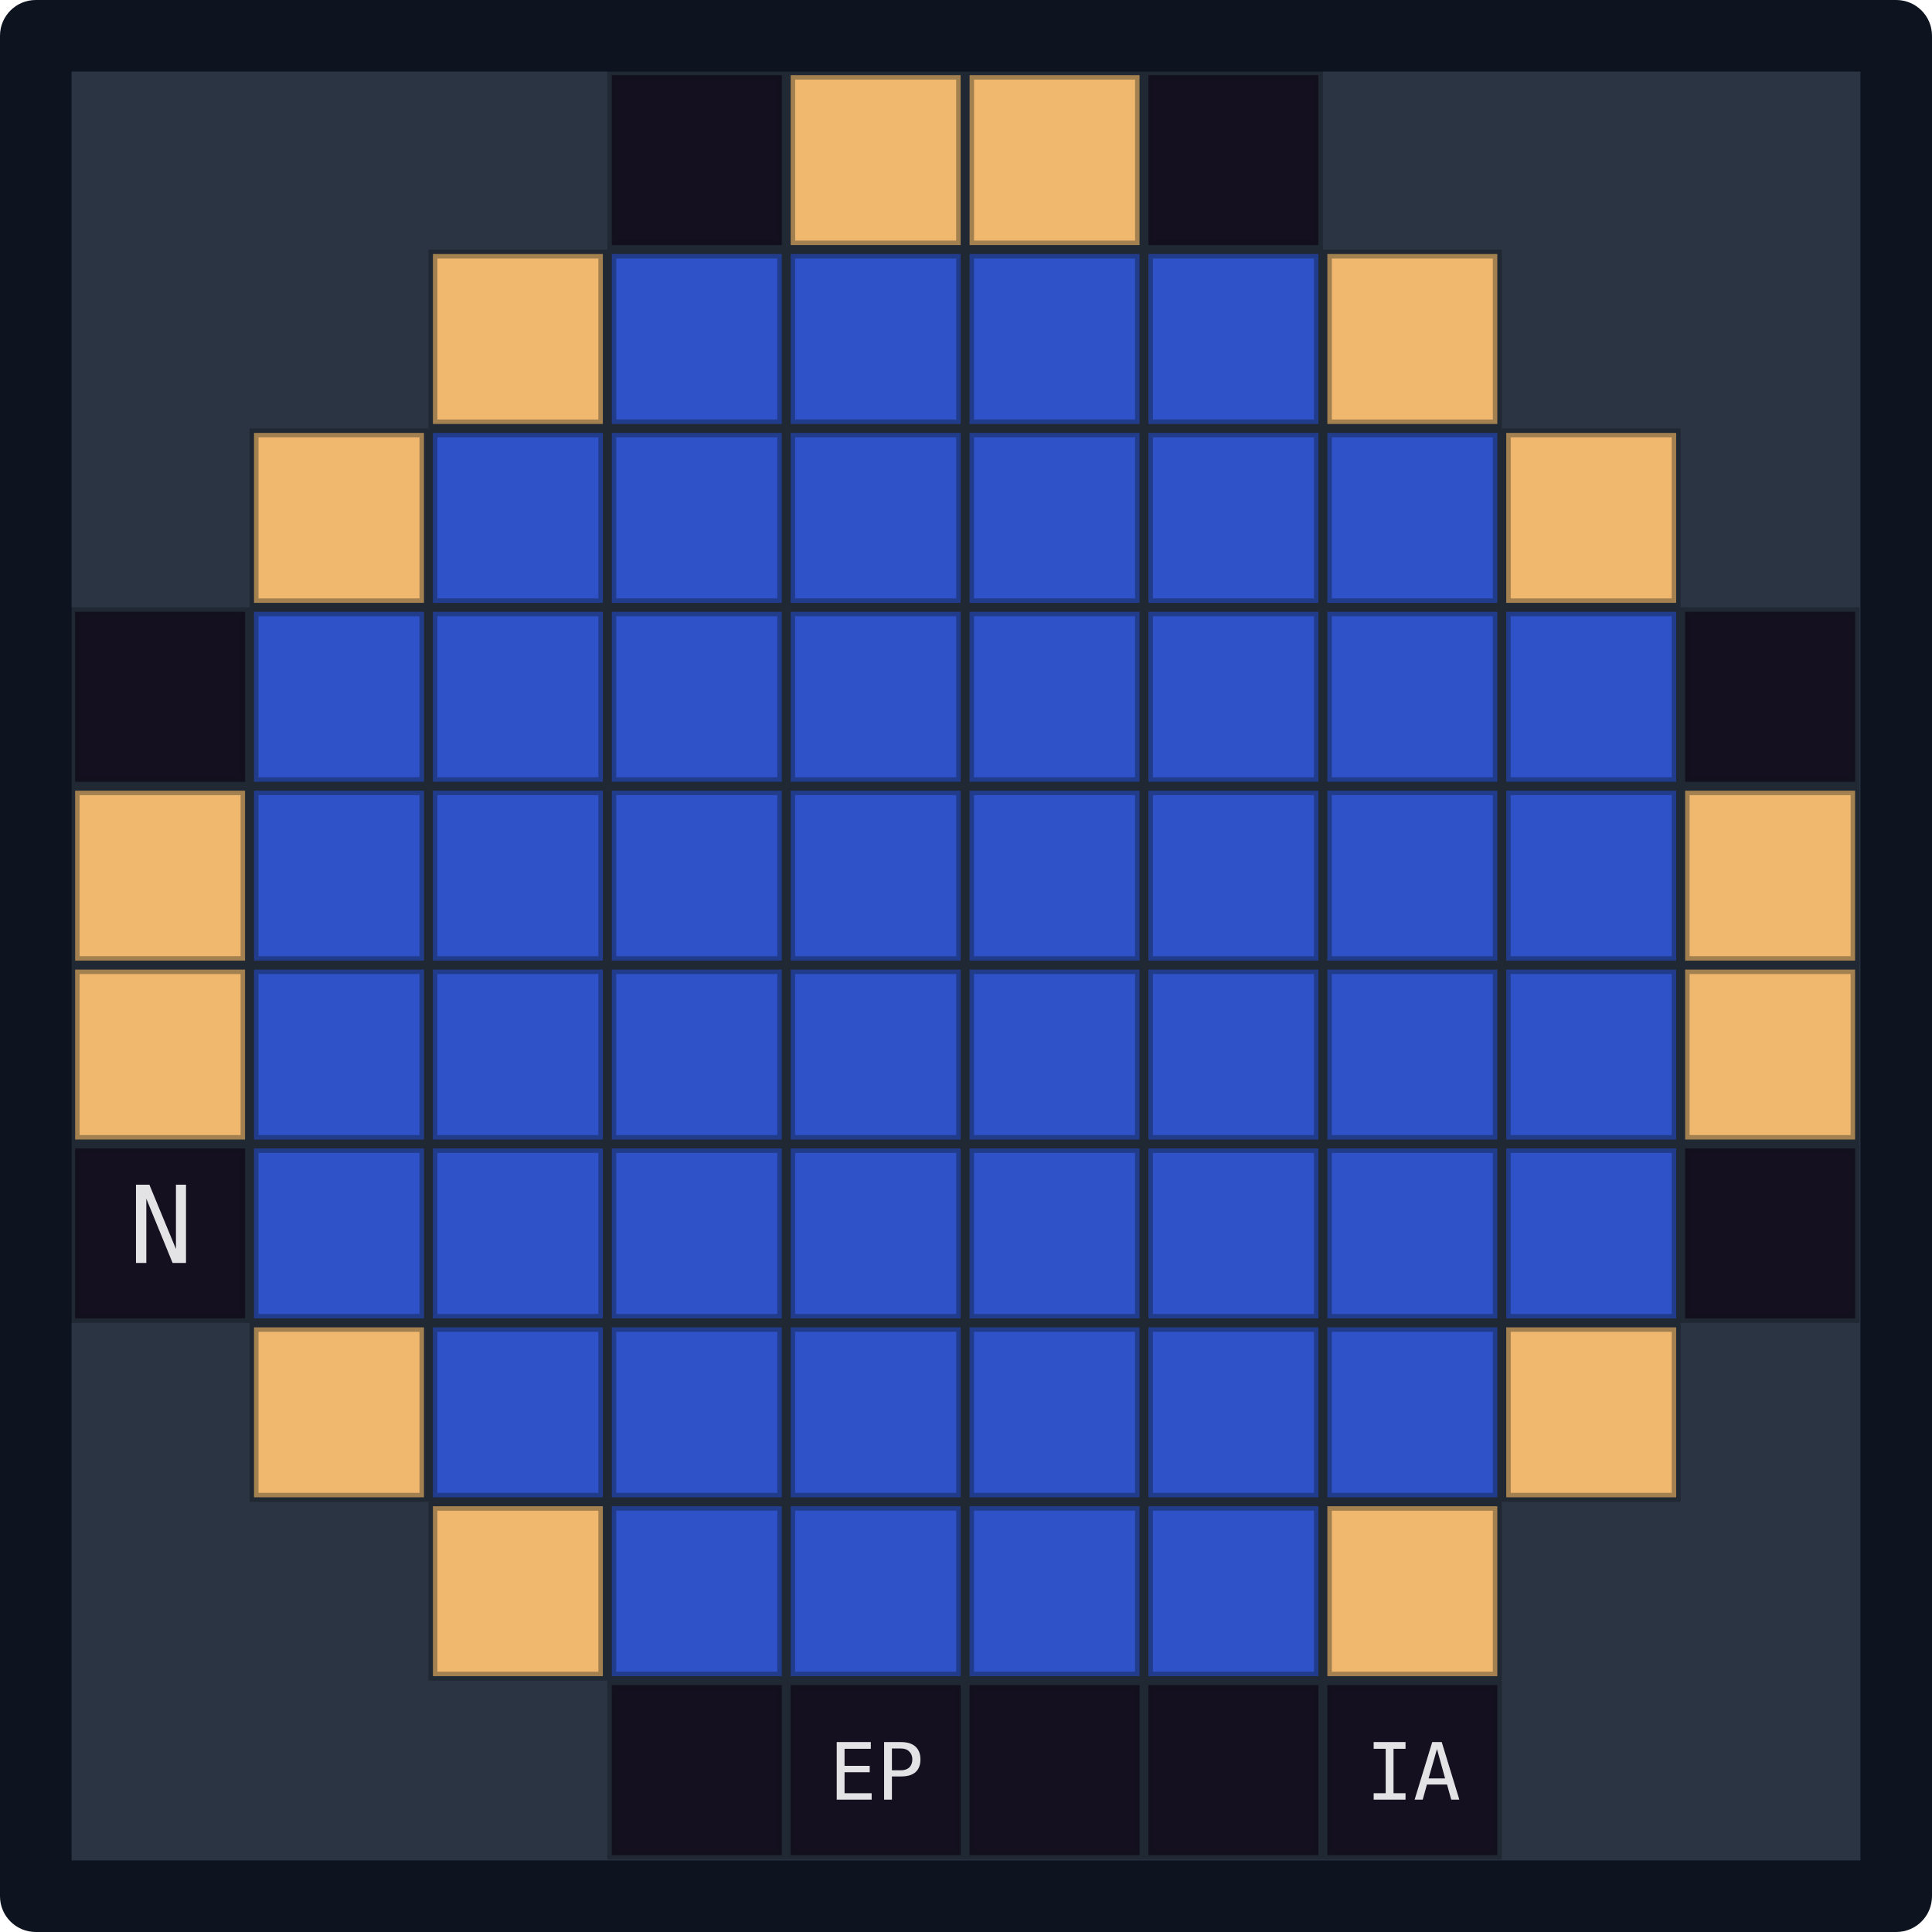
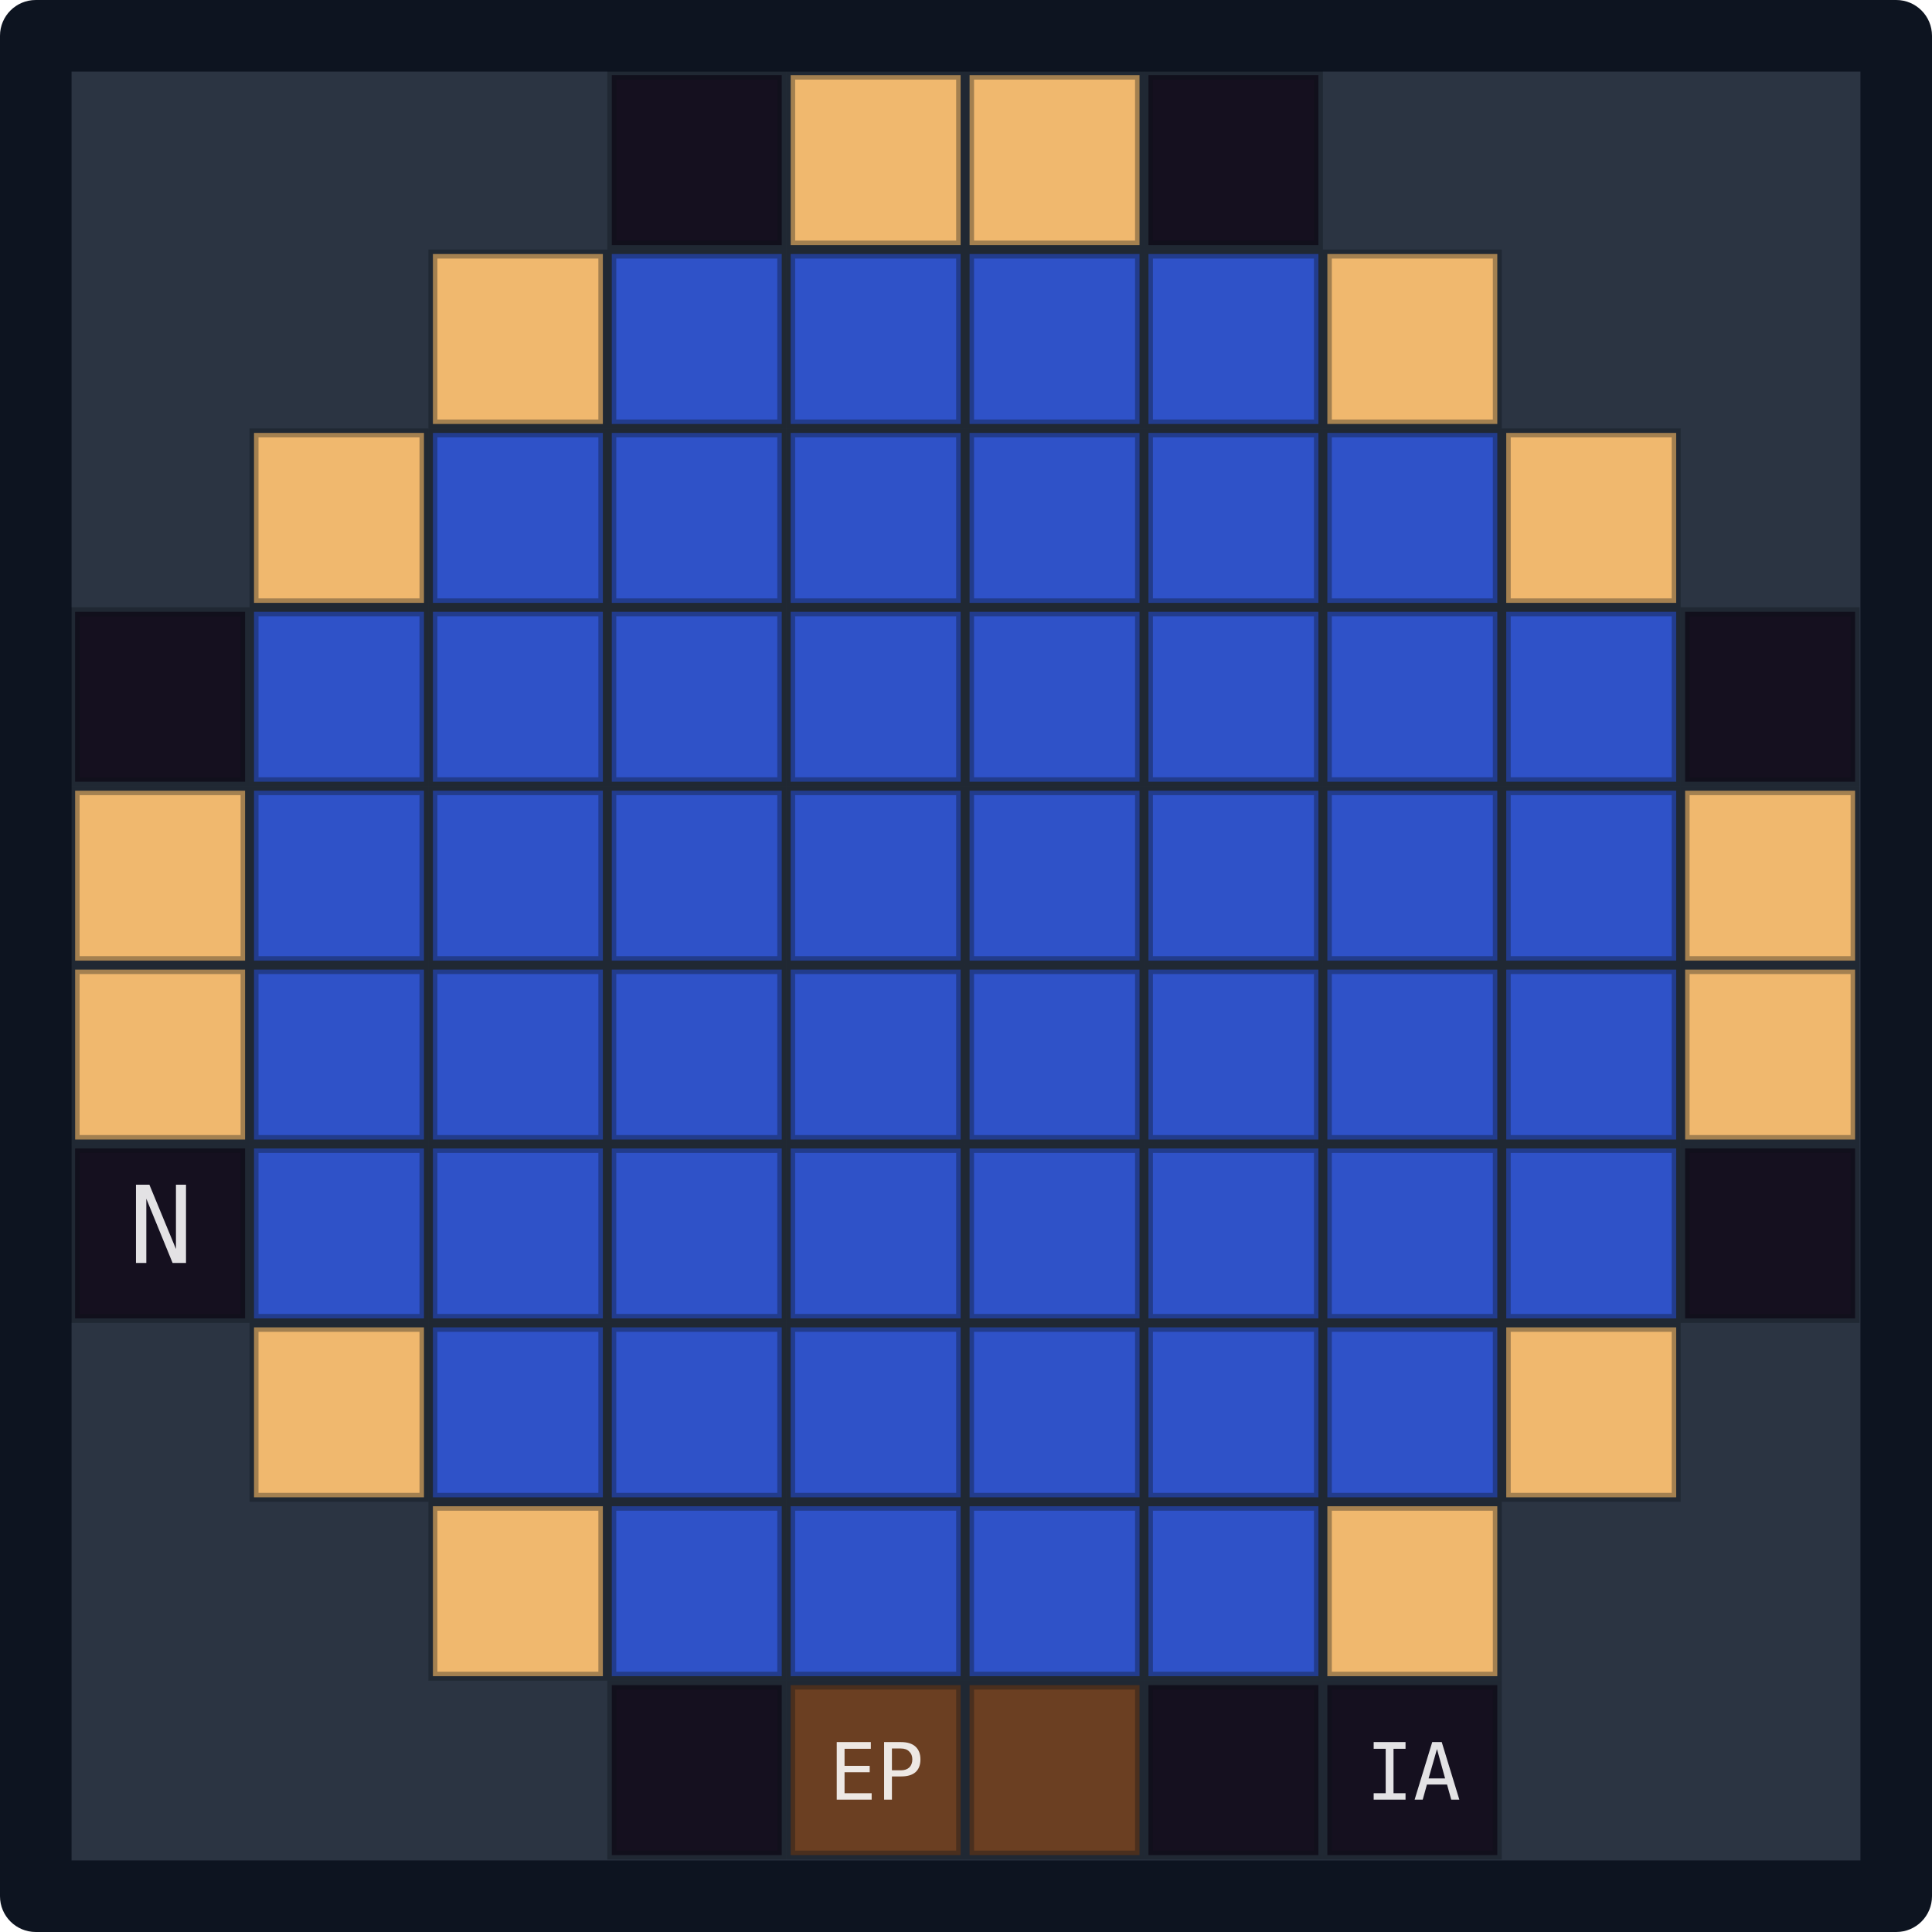
<svg xmlns="http://www.w3.org/2000/svg" viewBox="0 0 108 108" width="324" height="324" role="img" aria-label="the Large gate shape, dialled, seen head on">
  <rect x="0" y="0" width="108" height="108" fill="#0d1420" rx="2" />
  <rect x="4" y="4" width="100" height="100" fill="#2b3442" />
  <rect x="34.2" y="4.2" width="9.5" height="9.5" fill="#15101f" stroke="#0b0f1655" stroke-width="0.5" />
  <rect x="44.2" y="4.2" width="9.5" height="9.5" fill="#f0b86e" stroke="#0b0f1655" stroke-width="0.5" />
  <rect x="54.2" y="4.2" width="9.5" height="9.5" fill="#f0b86e" stroke="#0b0f1655" stroke-width="0.5" />
  <rect x="64.2" y="4.2" width="9.5" height="9.5" fill="#15101f" stroke="#0b0f1655" stroke-width="0.5" />
  <rect x="24.2" y="14.2" width="9.5" height="9.5" fill="#f0b86e" stroke="#0b0f1655" stroke-width="0.5" />
  <rect x="34.2" y="14.2" width="9.5" height="9.5" fill="#2f52c8" stroke="#0b0f1655" stroke-width="0.5" />
  <rect x="44.2" y="14.2" width="9.5" height="9.5" fill="#2f52c8" stroke="#0b0f1655" stroke-width="0.5" />
  <rect x="54.2" y="14.2" width="9.5" height="9.5" fill="#2f52c8" stroke="#0b0f1655" stroke-width="0.5" />
  <rect x="64.2" y="14.2" width="9.5" height="9.5" fill="#2f52c8" stroke="#0b0f1655" stroke-width="0.5" />
  <rect x="74.2" y="14.2" width="9.5" height="9.5" fill="#f0b86e" stroke="#0b0f1655" stroke-width="0.5" />
  <rect x="14.2" y="24.2" width="9.5" height="9.5" fill="#f0b86e" stroke="#0b0f1655" stroke-width="0.5" />
  <rect x="24.2" y="24.2" width="9.5" height="9.5" fill="#2f52c8" stroke="#0b0f1655" stroke-width="0.5" />
  <rect x="34.2" y="24.2" width="9.5" height="9.5" fill="#2f52c8" stroke="#0b0f1655" stroke-width="0.5" />
  <rect x="44.2" y="24.2" width="9.5" height="9.5" fill="#2f52c8" stroke="#0b0f1655" stroke-width="0.5" />
  <rect x="54.2" y="24.2" width="9.5" height="9.5" fill="#2f52c8" stroke="#0b0f1655" stroke-width="0.5" />
  <rect x="64.2" y="24.2" width="9.5" height="9.5" fill="#2f52c8" stroke="#0b0f1655" stroke-width="0.5" />
  <rect x="74.2" y="24.2" width="9.5" height="9.5" fill="#2f52c8" stroke="#0b0f1655" stroke-width="0.5" />
  <rect x="84.2" y="24.2" width="9.5" height="9.5" fill="#f0b86e" stroke="#0b0f1655" stroke-width="0.5" />
  <rect x="4.2" y="34.2" width="9.5" height="9.5" fill="#15101f" stroke="#0b0f1655" stroke-width="0.5" />
  <rect x="14.2" y="34.2" width="9.5" height="9.5" fill="#2f52c8" stroke="#0b0f1655" stroke-width="0.5" />
  <rect x="24.2" y="34.2" width="9.5" height="9.5" fill="#2f52c8" stroke="#0b0f1655" stroke-width="0.5" />
  <rect x="34.2" y="34.2" width="9.5" height="9.5" fill="#2f52c8" stroke="#0b0f1655" stroke-width="0.5" />
  <rect x="44.2" y="34.2" width="9.5" height="9.5" fill="#2f52c8" stroke="#0b0f1655" stroke-width="0.5" />
  <rect x="54.2" y="34.2" width="9.5" height="9.5" fill="#2f52c8" stroke="#0b0f1655" stroke-width="0.5" />
  <rect x="64.2" y="34.2" width="9.5" height="9.5" fill="#2f52c8" stroke="#0b0f1655" stroke-width="0.5" />
  <rect x="74.2" y="34.2" width="9.5" height="9.5" fill="#2f52c8" stroke="#0b0f1655" stroke-width="0.5" />
  <rect x="84.2" y="34.2" width="9.5" height="9.5" fill="#2f52c8" stroke="#0b0f1655" stroke-width="0.5" />
  <rect x="94.2" y="34.2" width="9.5" height="9.5" fill="#15101f" stroke="#0b0f1655" stroke-width="0.5" />
  <rect x="4.2" y="44.2" width="9.5" height="9.5" fill="#f0b86e" stroke="#0b0f1655" stroke-width="0.5" />
  <rect x="14.2" y="44.2" width="9.5" height="9.5" fill="#2f52c8" stroke="#0b0f1655" stroke-width="0.5" />
  <rect x="24.2" y="44.2" width="9.5" height="9.5" fill="#2f52c8" stroke="#0b0f1655" stroke-width="0.5" />
  <rect x="34.2" y="44.2" width="9.5" height="9.5" fill="#2f52c8" stroke="#0b0f1655" stroke-width="0.5" />
  <rect x="44.2" y="44.2" width="9.5" height="9.5" fill="#2f52c8" stroke="#0b0f1655" stroke-width="0.5" />
  <rect x="54.2" y="44.2" width="9.5" height="9.5" fill="#2f52c8" stroke="#0b0f1655" stroke-width="0.5" />
  <rect x="64.2" y="44.2" width="9.5" height="9.5" fill="#2f52c8" stroke="#0b0f1655" stroke-width="0.5" />
  <rect x="74.2" y="44.2" width="9.5" height="9.5" fill="#2f52c8" stroke="#0b0f1655" stroke-width="0.5" />
  <rect x="84.2" y="44.2" width="9.5" height="9.5" fill="#2f52c8" stroke="#0b0f1655" stroke-width="0.5" />
  <rect x="94.2" y="44.2" width="9.5" height="9.5" fill="#f0b86e" stroke="#0b0f1655" stroke-width="0.5" />
  <rect x="4.2" y="54.2" width="9.5" height="9.5" fill="#f0b86e" stroke="#0b0f1655" stroke-width="0.5" />
  <rect x="14.2" y="54.2" width="9.5" height="9.5" fill="#2f52c8" stroke="#0b0f1655" stroke-width="0.5" />
  <rect x="24.2" y="54.2" width="9.5" height="9.5" fill="#2f52c8" stroke="#0b0f1655" stroke-width="0.5" />
  <rect x="34.2" y="54.2" width="9.5" height="9.5" fill="#2f52c8" stroke="#0b0f1655" stroke-width="0.5" />
  <rect x="44.2" y="54.2" width="9.5" height="9.5" fill="#2f52c8" stroke="#0b0f1655" stroke-width="0.5" />
  <rect x="54.2" y="54.2" width="9.5" height="9.5" fill="#2f52c8" stroke="#0b0f1655" stroke-width="0.5" />
  <rect x="64.2" y="54.2" width="9.5" height="9.5" fill="#2f52c8" stroke="#0b0f1655" stroke-width="0.5" />
  <rect x="74.2" y="54.2" width="9.5" height="9.5" fill="#2f52c8" stroke="#0b0f1655" stroke-width="0.5" />
  <rect x="84.2" y="54.2" width="9.5" height="9.5" fill="#2f52c8" stroke="#0b0f1655" stroke-width="0.5" />
  <rect x="94.2" y="54.2" width="9.5" height="9.5" fill="#f0b86e" stroke="#0b0f1655" stroke-width="0.5" />
  <rect x="4.2" y="64.2" width="9.5" height="9.5" fill="#15101f" stroke="#0b0f1655" stroke-width="0.5" />
  <text x="9.0" y="70.6" font-family="monospace" font-size="6.0" fill="#ffffffe0" text-anchor="middle">N</text>
  <rect x="14.2" y="64.2" width="9.5" height="9.5" fill="#2f52c8" stroke="#0b0f1655" stroke-width="0.5" />
  <rect x="24.2" y="64.2" width="9.5" height="9.5" fill="#2f52c8" stroke="#0b0f1655" stroke-width="0.5" />
  <rect x="34.2" y="64.2" width="9.5" height="9.5" fill="#2f52c8" stroke="#0b0f1655" stroke-width="0.5" />
  <rect x="44.2" y="64.2" width="9.5" height="9.5" fill="#2f52c8" stroke="#0b0f1655" stroke-width="0.5" />
  <rect x="54.2" y="64.2" width="9.5" height="9.5" fill="#2f52c8" stroke="#0b0f1655" stroke-width="0.5" />
  <rect x="64.2" y="64.2" width="9.5" height="9.5" fill="#2f52c8" stroke="#0b0f1655" stroke-width="0.5" />
  <rect x="74.2" y="64.2" width="9.5" height="9.5" fill="#2f52c8" stroke="#0b0f1655" stroke-width="0.5" />
  <rect x="84.2" y="64.2" width="9.5" height="9.5" fill="#2f52c8" stroke="#0b0f1655" stroke-width="0.5" />
  <rect x="94.2" y="64.2" width="9.5" height="9.5" fill="#15101f" stroke="#0b0f1655" stroke-width="0.5" />
  <rect x="14.2" y="74.2" width="9.5" height="9.5" fill="#f0b86e" stroke="#0b0f1655" stroke-width="0.5" />
  <rect x="24.2" y="74.2" width="9.5" height="9.5" fill="#2f52c8" stroke="#0b0f1655" stroke-width="0.5" />
  <rect x="34.2" y="74.2" width="9.5" height="9.5" fill="#2f52c8" stroke="#0b0f1655" stroke-width="0.5" />
  <rect x="44.2" y="74.2" width="9.5" height="9.5" fill="#2f52c8" stroke="#0b0f1655" stroke-width="0.5" />
  <rect x="54.2" y="74.2" width="9.5" height="9.5" fill="#2f52c8" stroke="#0b0f1655" stroke-width="0.5" />
  <rect x="64.2" y="74.2" width="9.5" height="9.5" fill="#2f52c8" stroke="#0b0f1655" stroke-width="0.5" />
  <rect x="74.2" y="74.2" width="9.5" height="9.5" fill="#2f52c8" stroke="#0b0f1655" stroke-width="0.5" />
  <rect x="84.2" y="74.2" width="9.5" height="9.5" fill="#f0b86e" stroke="#0b0f1655" stroke-width="0.5" />
  <rect x="24.2" y="84.2" width="9.5" height="9.5" fill="#f0b86e" stroke="#0b0f1655" stroke-width="0.5" />
  <rect x="34.2" y="84.2" width="9.5" height="9.5" fill="#2f52c8" stroke="#0b0f1655" stroke-width="0.5" />
  <rect x="44.2" y="84.2" width="9.5" height="9.5" fill="#2f52c8" stroke="#0b0f1655" stroke-width="0.5" />
  <rect x="54.2" y="84.2" width="9.5" height="9.5" fill="#2f52c8" stroke="#0b0f1655" stroke-width="0.5" />
  <rect x="64.2" y="84.2" width="9.5" height="9.5" fill="#2f52c8" stroke="#0b0f1655" stroke-width="0.5" />
  <rect x="74.2" y="84.2" width="9.5" height="9.5" fill="#f0b86e" stroke="#0b0f1655" stroke-width="0.5" />
  <rect x="34.2" y="94.2" width="9.5" height="9.5" fill="#15101f" stroke="#0b0f1655" stroke-width="0.5" />
-   <rect x="44.2" y="94.2" width="9.5" height="9.5" fill="#15101f" stroke="#0b0f1655" stroke-width="0.5" />
+   <rect x="44.2" y="94.2" width="9.5" height="9.5" fill="#6b3f22" stroke="#0b0f1655" stroke-width="0.5" />
  <text x="49.0" y="100.6" font-family="monospace" font-size="4.4" fill="#ffffffe0" text-anchor="middle">EP</text>
-   <rect x="54.2" y="94.2" width="9.5" height="9.5" fill="#15101f" stroke="#0b0f1655" stroke-width="0.5" />
+   <rect x="54.2" y="94.2" width="9.5" height="9.5" fill="#6b3f22" stroke="#0b0f1655" stroke-width="0.5" />
  <rect x="64.2" y="94.2" width="9.5" height="9.5" fill="#15101f" stroke="#0b0f1655" stroke-width="0.5" />
  <rect x="74.2" y="94.2" width="9.5" height="9.5" fill="#15101f" stroke="#0b0f1655" stroke-width="0.5" />
  <text x="79.0" y="100.6" font-family="monospace" font-size="4.4" fill="#ffffffe0" text-anchor="middle">IA</text>
</svg>
